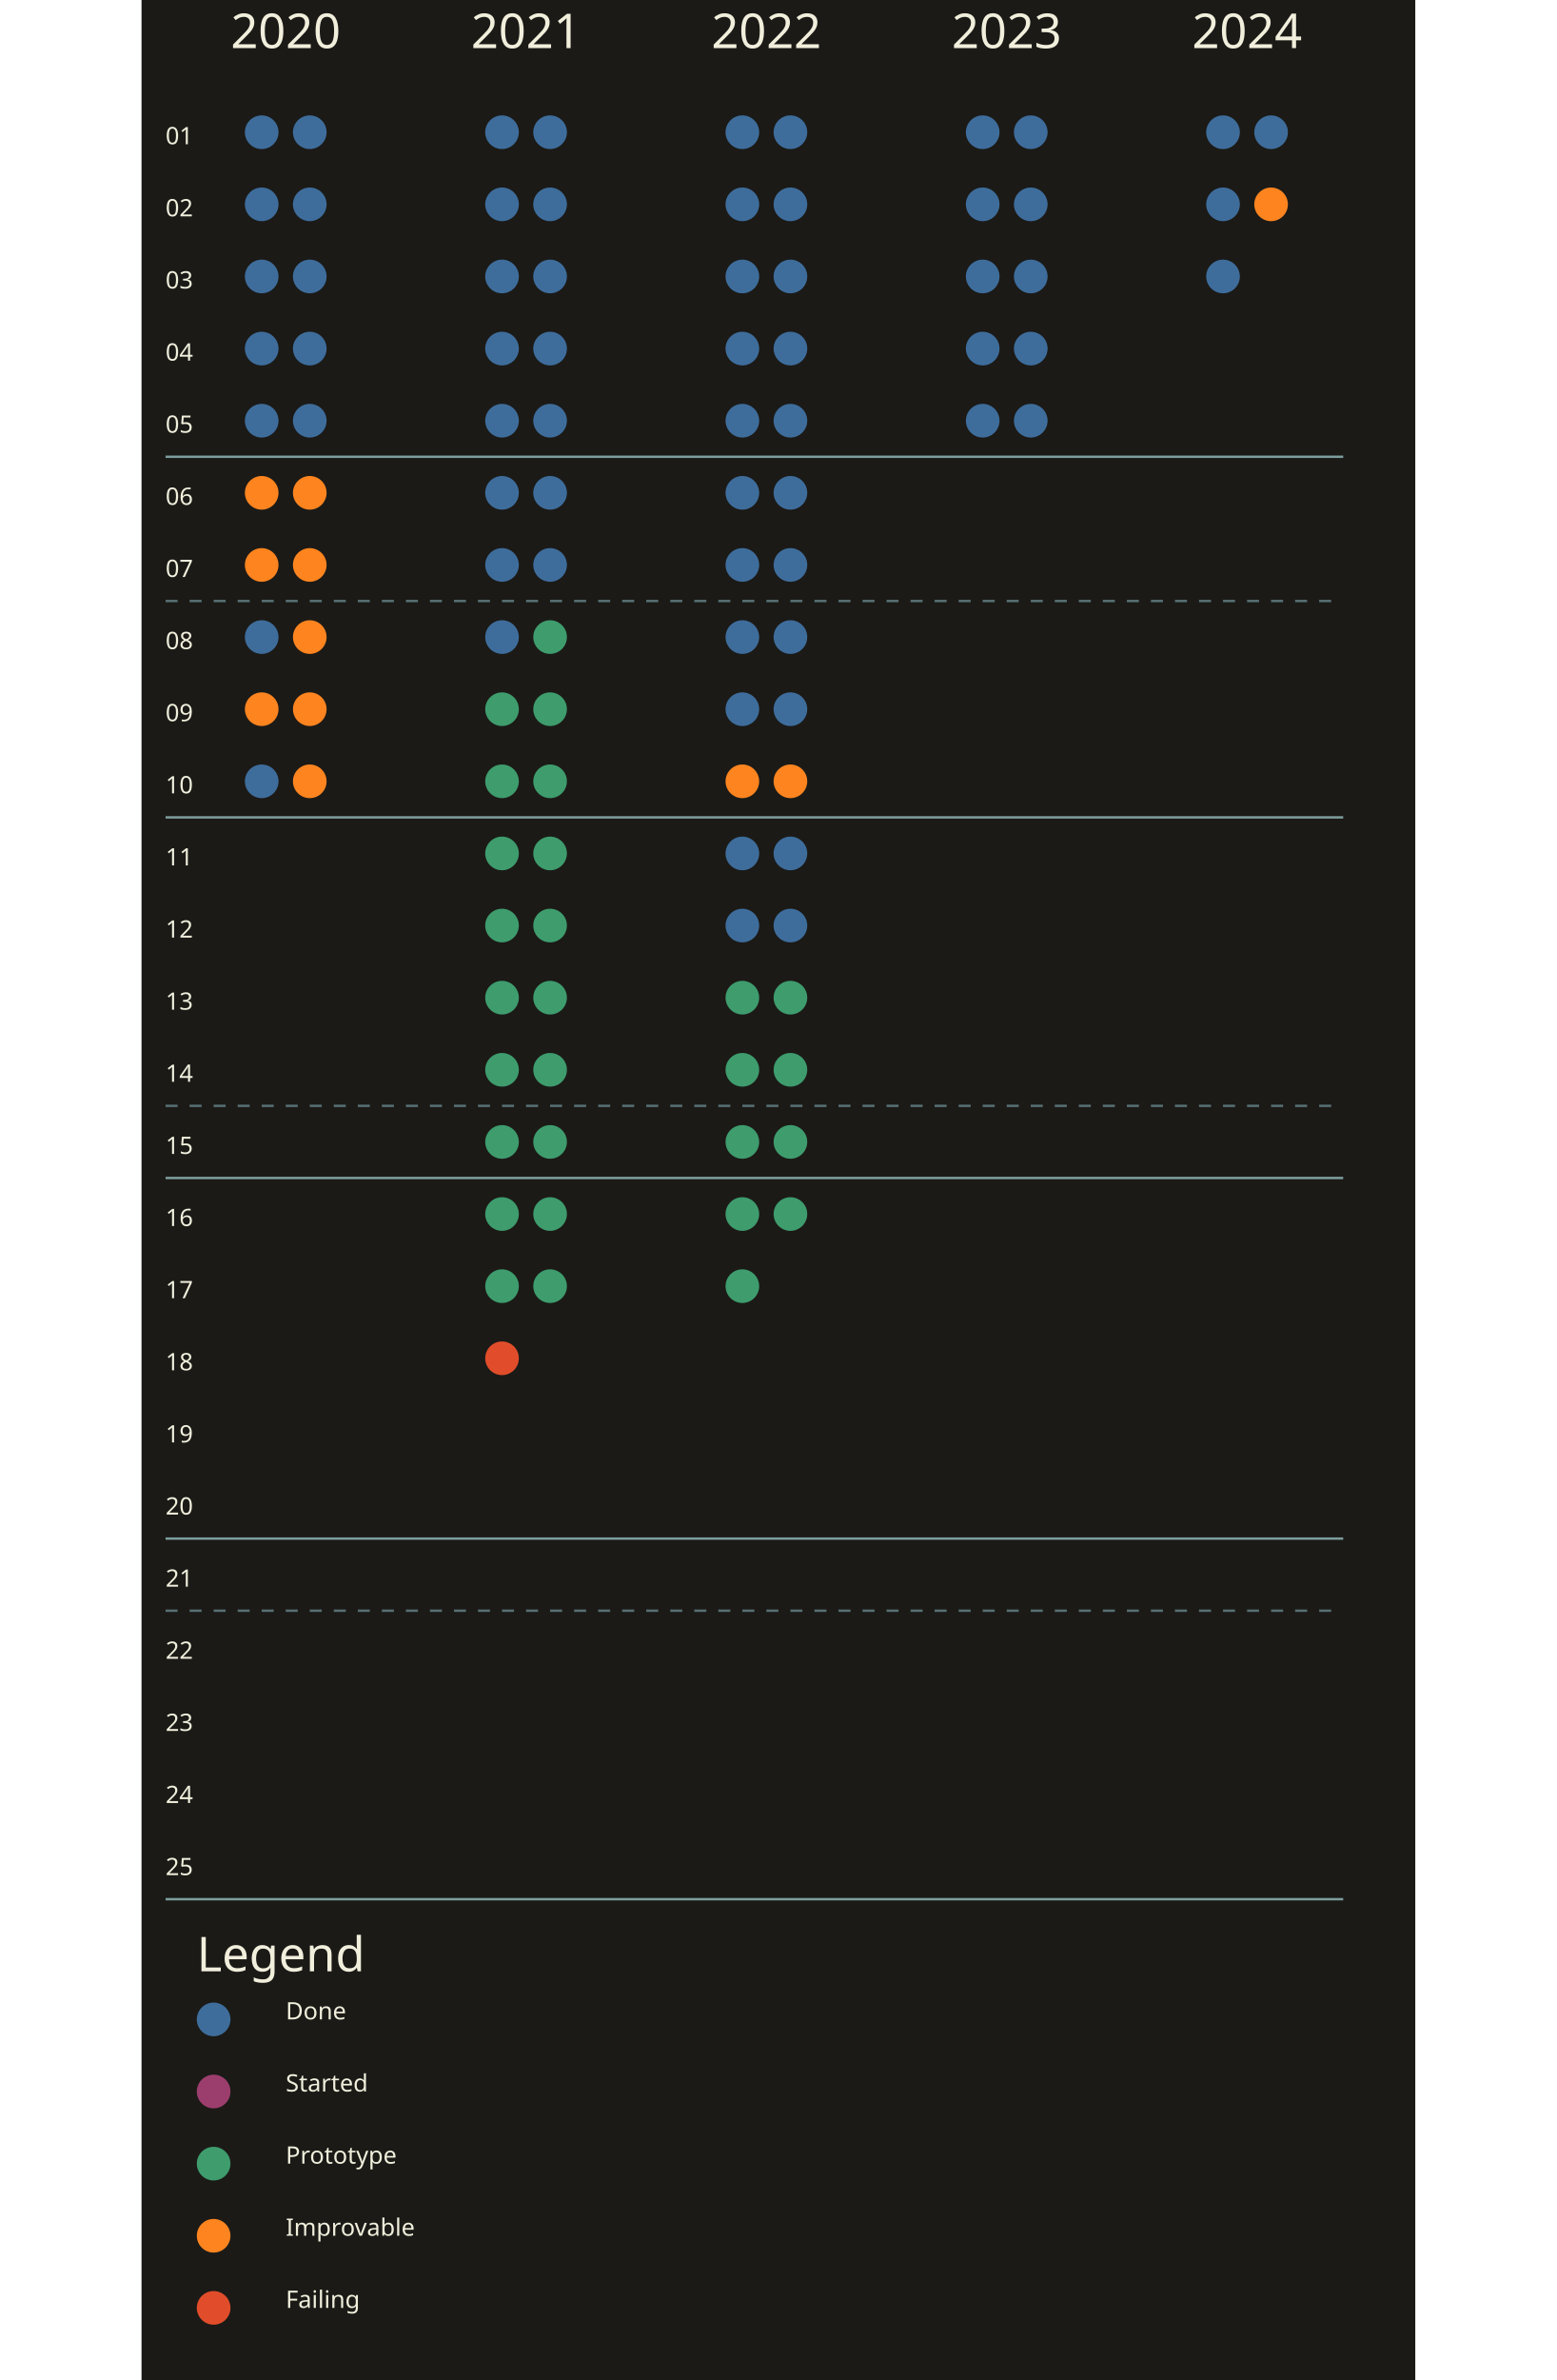
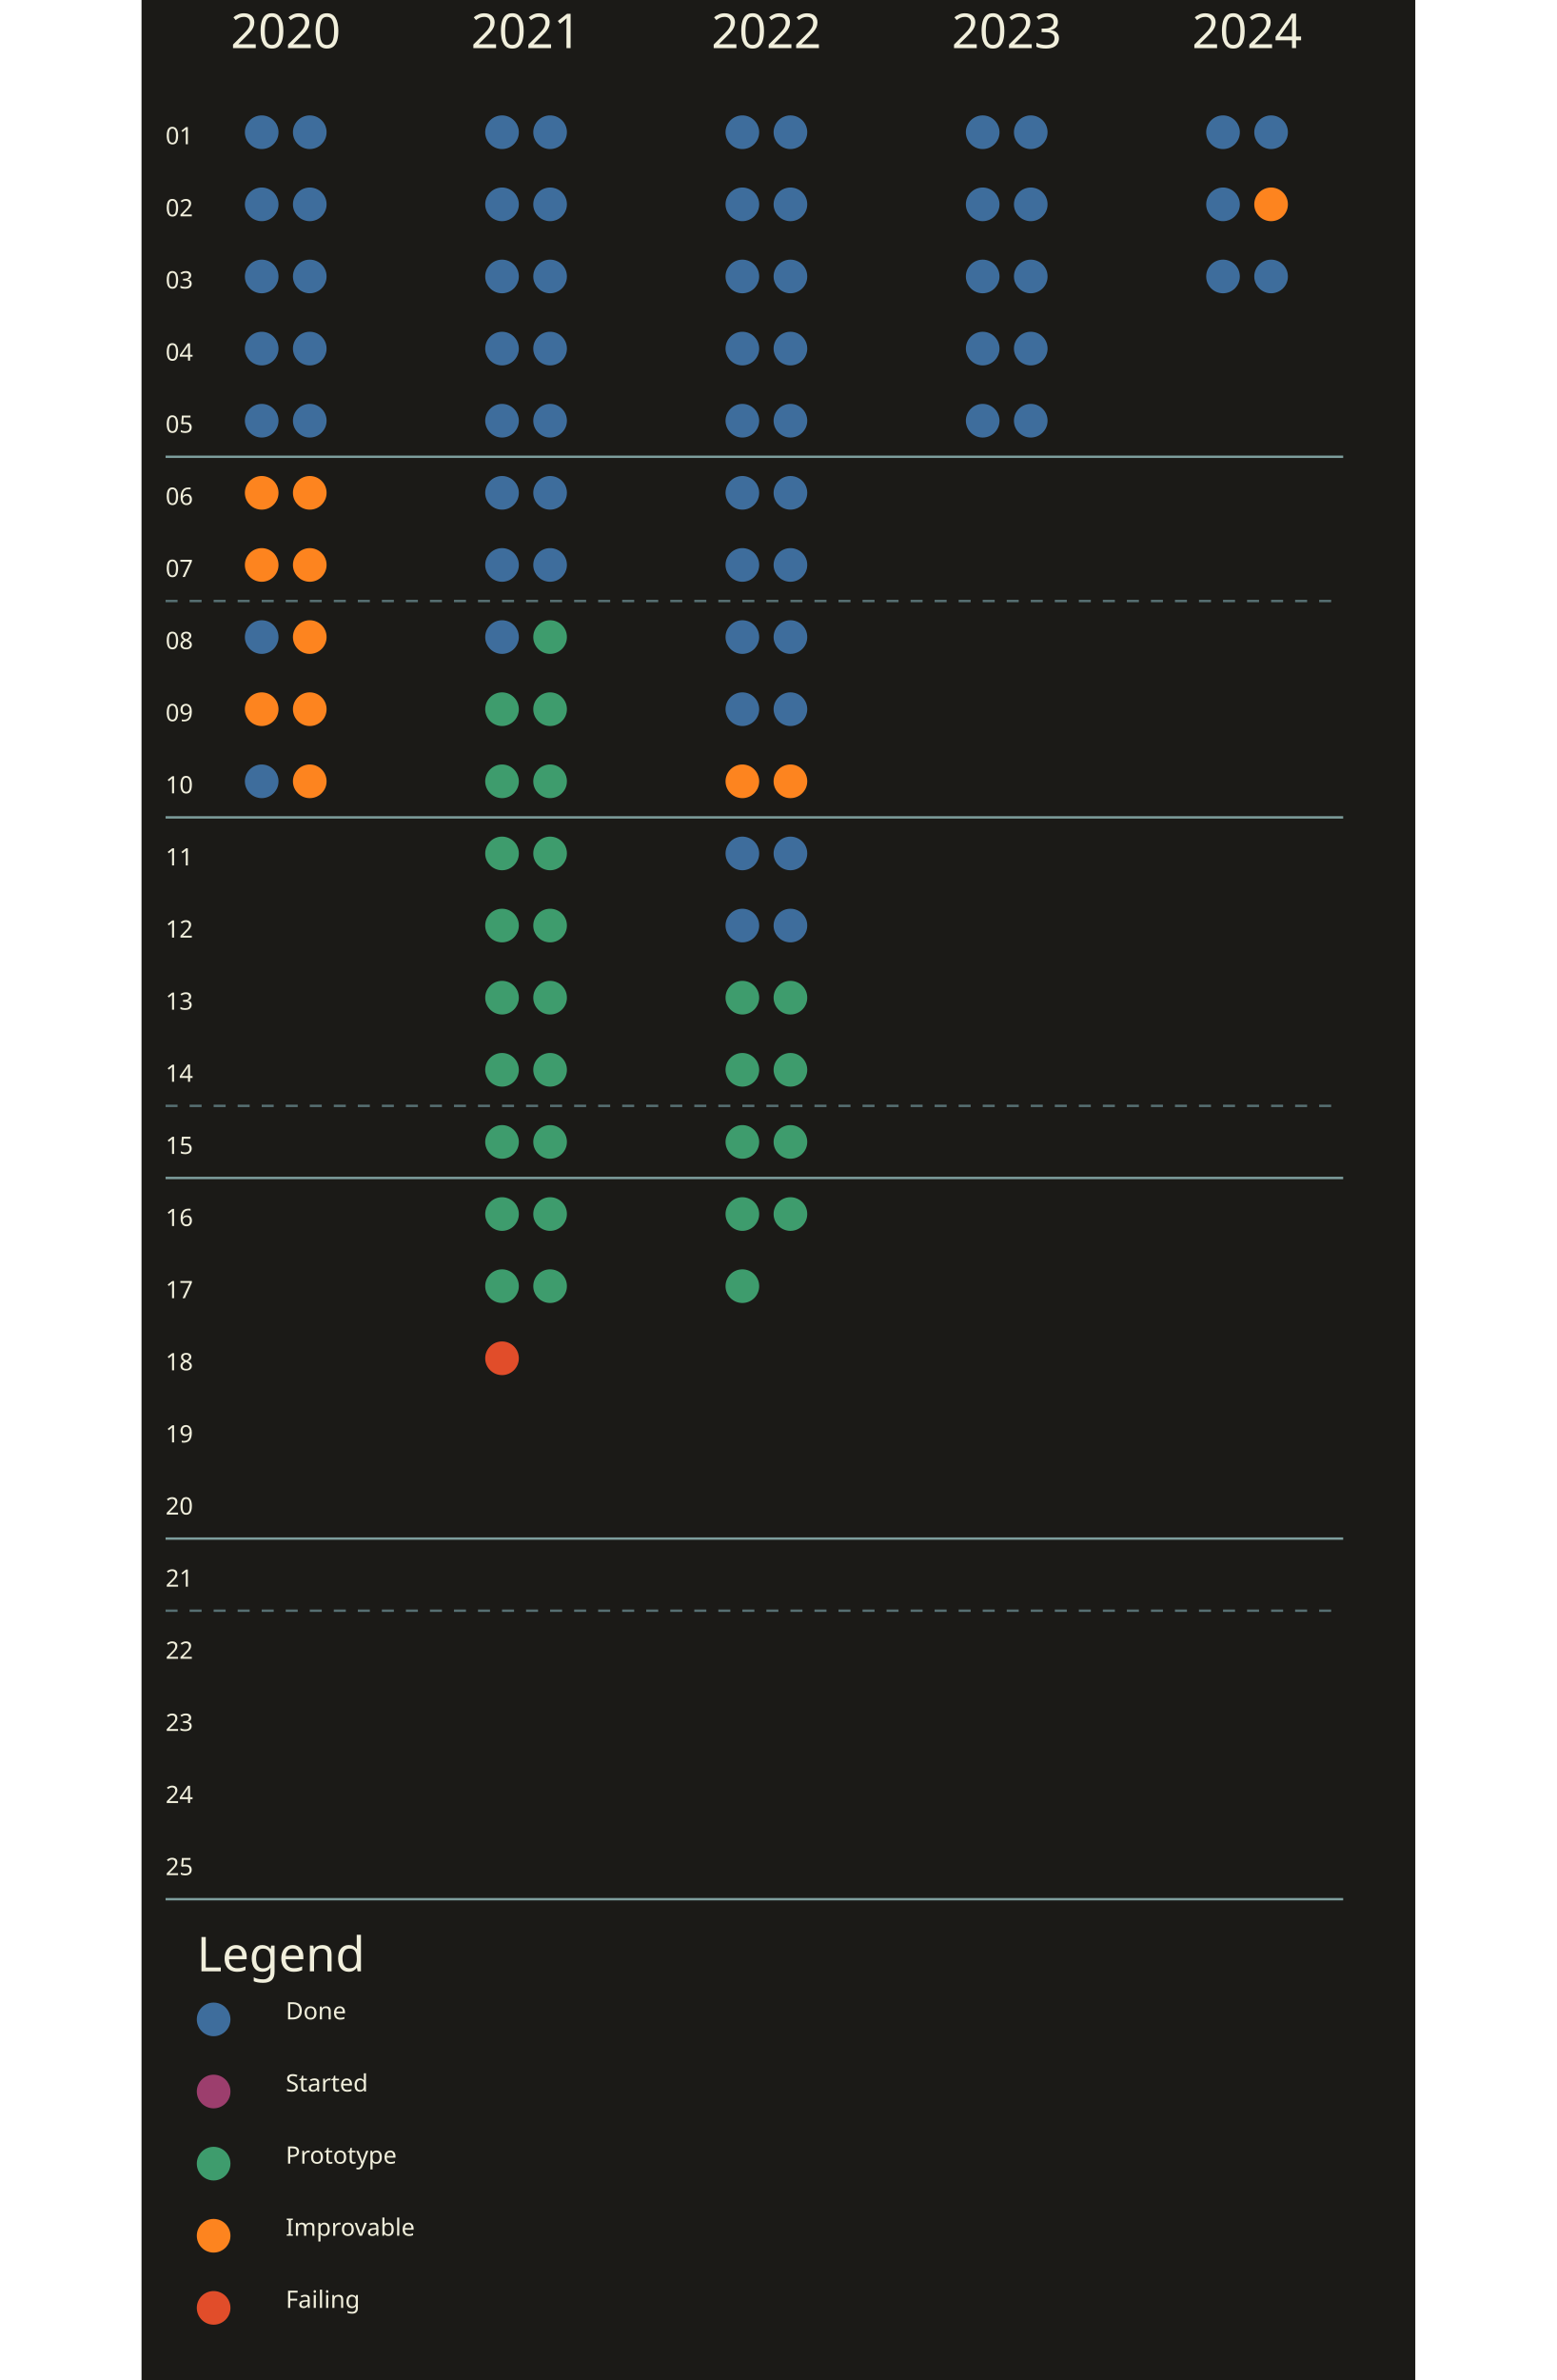
<svg xmlns="http://www.w3.org/2000/svg" height="810" style="font-family: 'Recursive', sans-serif;" viewBox="0 0 530 990" width="530">
  <defs>
    <style>
@font-face {
    font-family: 'Recursive';
    src: url('https://fonts.googleapis.com/css2?family=Recursive:wght,CASL@500,1&amp;display=swap');
  }
</style>
  </defs>
  <rect fill="#1b1a17" height="100%" width="100%" />
  <text fill="#F1EFDC" font-size="20" text-anchor="middle" x="60" y="20">
2020
</text>
  <circle cx="50" cy="55" fill="#3e6d9c" r="7" />
  <circle cx="70" cy="55" fill="#3e6d9c" r="7" />
  <circle cx="50" cy="85" fill="#3e6d9c" r="7" />
  <circle cx="70" cy="85" fill="#3e6d9c" r="7" />
  <circle cx="50" cy="115" fill="#3e6d9c" r="7" />
  <circle cx="70" cy="115" fill="#3e6d9c" r="7" />
  <circle cx="50" cy="145" fill="#3e6d9c" r="7" />
  <circle cx="70" cy="145" fill="#3e6d9c" r="7" />
  <circle cx="50" cy="175" fill="#3e6d9c" r="7" />
  <circle cx="70" cy="175" fill="#3e6d9c" r="7" />
  <circle cx="50" cy="205" fill="#fd841f" r="7" />
  <circle cx="70" cy="205" fill="#fd841f" r="7" />
  <circle cx="50" cy="235" fill="#fd841f" r="7" />
  <circle cx="70" cy="235" fill="#fd841f" r="7" />
  <circle cx="50" cy="265" fill="#3e6d9c" r="7" />
  <circle cx="70" cy="265" fill="#fd841f" r="7" />
  <circle cx="50" cy="295" fill="#fd841f" r="7" />
  <circle cx="70" cy="295" fill="#fd841f" r="7" />
  <circle cx="50" cy="325" fill="#3e6d9c" r="7" />
  <circle cx="70" cy="325" fill="#fd841f" r="7" />
  <text fill="#F1EFDC" font-size="20" text-anchor="middle" x="160" y="20">
2021
</text>
  <circle cx="150" cy="55" fill="#3e6d9c" r="7" />
  <circle cx="170" cy="55" fill="#3e6d9c" r="7" />
  <circle cx="150" cy="85" fill="#3e6d9c" r="7" />
  <circle cx="170" cy="85" fill="#3e6d9c" r="7" />
  <circle cx="150" cy="115" fill="#3e6d9c" r="7" />
  <circle cx="170" cy="115" fill="#3e6d9c" r="7" />
  <circle cx="150" cy="145" fill="#3e6d9c" r="7" />
  <circle cx="170" cy="145" fill="#3e6d9c" r="7" />
  <circle cx="150" cy="175" fill="#3e6d9c" r="7" />
  <circle cx="170" cy="175" fill="#3e6d9c" r="7" />
  <circle cx="150" cy="205" fill="#3e6d9c" r="7" />
  <circle cx="170" cy="205" fill="#3e6d9c" r="7" />
  <circle cx="150" cy="235" fill="#3e6d9c" r="7" />
  <circle cx="170" cy="235" fill="#3e6d9c" r="7" />
  <circle cx="150" cy="265" fill="#3e6d9c" r="7" />
  <circle cx="170" cy="265" fill="#3e9c6d" r="7" />
  <circle cx="150" cy="295" fill="#3e9c6d" r="7" />
  <circle cx="170" cy="295" fill="#3e9c6d" r="7" />
  <circle cx="150" cy="325" fill="#3e9c6d" r="7" />
  <circle cx="170" cy="325" fill="#3e9c6d" r="7" />
  <circle cx="150" cy="355" fill="#3e9c6d" r="7" />
  <circle cx="170" cy="355" fill="#3e9c6d" r="7" />
  <circle cx="150" cy="385" fill="#3e9c6d" r="7" />
  <circle cx="170" cy="385" fill="#3e9c6d" r="7" />
  <circle cx="150" cy="415" fill="#3e9c6d" r="7" />
  <circle cx="170" cy="415" fill="#3e9c6d" r="7" />
  <circle cx="150" cy="445" fill="#3e9c6d" r="7" />
  <circle cx="170" cy="445" fill="#3e9c6d" r="7" />
  <circle cx="150" cy="475" fill="#3e9c6d" r="7" />
  <circle cx="170" cy="475" fill="#3e9c6d" r="7" />
  <circle cx="150" cy="505" fill="#3e9c6d" r="7" />
  <circle cx="170" cy="505" fill="#3e9c6d" r="7" />
  <circle cx="150" cy="535" fill="#3e9c6d" r="7" />
  <circle cx="170" cy="535" fill="#3e9c6d" r="7" />
  <circle cx="150" cy="565" fill="#e14d2a" r="7" />
  <text fill="#F1EFDC" font-size="20" text-anchor="middle" x="260" y="20">
2022
</text>
  <circle cx="250" cy="55" fill="#3e6d9c" r="7" />
  <circle cx="270" cy="55" fill="#3e6d9c" r="7" />
  <circle cx="250" cy="85" fill="#3e6d9c" r="7" />
  <circle cx="270" cy="85" fill="#3e6d9c" r="7" />
  <circle cx="250" cy="115" fill="#3e6d9c" r="7" />
  <circle cx="270" cy="115" fill="#3e6d9c" r="7" />
  <circle cx="250" cy="145" fill="#3e6d9c" r="7" />
  <circle cx="270" cy="145" fill="#3e6d9c" r="7" />
  <circle cx="250" cy="175" fill="#3e6d9c" r="7" />
  <circle cx="270" cy="175" fill="#3e6d9c" r="7" />
  <circle cx="250" cy="205" fill="#3e6d9c" r="7" />
  <circle cx="270" cy="205" fill="#3e6d9c" r="7" />
  <circle cx="250" cy="235" fill="#3e6d9c" r="7" />
  <circle cx="270" cy="235" fill="#3e6d9c" r="7" />
  <circle cx="250" cy="265" fill="#3e6d9c" r="7" />
  <circle cx="270" cy="265" fill="#3e6d9c" r="7" />
  <circle cx="250" cy="295" fill="#3e6d9c" r="7" />
  <circle cx="270" cy="295" fill="#3e6d9c" r="7" />
  <circle cx="250" cy="325" fill="#fd841f" r="7" />
  <circle cx="270" cy="325" fill="#fd841f" r="7" />
  <circle cx="250" cy="355" fill="#3e6d9c" r="7" />
  <circle cx="270" cy="355" fill="#3e6d9c" r="7" />
  <circle cx="250" cy="385" fill="#3e6d9c" r="7" />
  <circle cx="270" cy="385" fill="#3e6d9c" r="7" />
  <circle cx="250" cy="415" fill="#3e9c6d" r="7" />
  <circle cx="270" cy="415" fill="#3e9c6d" r="7" />
  <circle cx="250" cy="445" fill="#3e9c6d" r="7" />
  <circle cx="270" cy="445" fill="#3e9c6d" r="7" />
  <circle cx="250" cy="475" fill="#3e9c6d" r="7" />
  <circle cx="270" cy="475" fill="#3e9c6d" r="7" />
  <circle cx="250" cy="505" fill="#3e9c6d" r="7" />
  <circle cx="270" cy="505" fill="#3e9c6d" r="7" />
  <circle cx="250" cy="535" fill="#3e9c6d" r="7" />
  <text fill="#F1EFDC" font-size="20" text-anchor="middle" x="360" y="20">
2023
</text>
  <circle cx="350" cy="55" fill="#3e6d9c" r="7" />
  <circle cx="370" cy="55" fill="#3e6d9c" r="7" />
  <circle cx="350" cy="85" fill="#3e6d9c" r="7" />
  <circle cx="370" cy="85" fill="#3e6d9c" r="7" />
  <circle cx="350" cy="115" fill="#3e6d9c" r="7" />
  <circle cx="370" cy="115" fill="#3e6d9c" r="7" />
  <circle cx="350" cy="145" fill="#3e6d9c" r="7" />
  <circle cx="370" cy="145" fill="#3e6d9c" r="7" />
  <circle cx="350" cy="175" fill="#3e6d9c" r="7" />
  <circle cx="370" cy="175" fill="#3e6d9c" r="7" />
  <text fill="#F1EFDC" font-size="20" text-anchor="middle" x="460" y="20">
2024
</text>
  <circle cx="450" cy="55" fill="#3e6d9c" r="7" />
  <circle cx="470" cy="55" fill="#3e6d9c" r="7" />
  <circle cx="450" cy="85" fill="#3e6d9c" r="7" />
  <circle cx="470" cy="85" fill="#fd841f" r="7" />
  <circle cx="450" cy="115" fill="#3e6d9c" r="7" />
+   <circle cx="470" cy="115" fill="#3e6d9c" r="7" />
  <text fill="#F1EFDC" font-size="10" x="10" y="60">
01
</text>
  <text fill="#F1EFDC" font-size="10" x="10" y="90">
02
</text>
  <text fill="#F1EFDC" font-size="10" x="10" y="120">
03
</text>
  <text fill="#F1EFDC" font-size="10" x="10" y="150">
04
</text>
  <text fill="#F1EFDC" font-size="10" x="10" y="180">
05
</text>
  <line stroke="#7D9D9C" x1="10" x2="500" y1="190" y2="190" />
  <text fill="#F1EFDC" font-size="10" x="10" y="210">
06
</text>
  <text fill="#F1EFDC" font-size="10" x="10" y="240">
07
</text>
  <line stroke="#576F72" stroke-dasharray="5,5" x1="10" x2="500" y1="250" y2="250" />
  <text fill="#F1EFDC" font-size="10" x="10" y="270">
08
</text>
  <text fill="#F1EFDC" font-size="10" x="10" y="300">
09
</text>
  <text fill="#F1EFDC" font-size="10" x="10" y="330">
10
</text>
  <line stroke="#7D9D9C" x1="10" x2="500" y1="340" y2="340" />
  <text fill="#F1EFDC" font-size="10" x="10" y="360">
11
</text>
  <text fill="#F1EFDC" font-size="10" x="10" y="390">
12
</text>
  <text fill="#F1EFDC" font-size="10" x="10" y="420">
13
</text>
  <text fill="#F1EFDC" font-size="10" x="10" y="450">
14
</text>
  <line stroke="#576F72" stroke-dasharray="5,5" x1="10" x2="500" y1="460" y2="460" />
  <text fill="#F1EFDC" font-size="10" x="10" y="480">
15
</text>
  <line stroke="#7D9D9C" x1="10" x2="500" y1="490" y2="490" />
  <text fill="#F1EFDC" font-size="10" x="10" y="510">
16
</text>
  <text fill="#F1EFDC" font-size="10" x="10" y="540">
17
</text>
  <text fill="#F1EFDC" font-size="10" x="10" y="570">
18
</text>
  <text fill="#F1EFDC" font-size="10" x="10" y="600">
19
</text>
  <text fill="#F1EFDC" font-size="10" x="10" y="630">
20
</text>
  <line stroke="#7D9D9C" x1="10" x2="500" y1="640" y2="640" />
  <text fill="#F1EFDC" font-size="10" x="10" y="660">
21
</text>
  <line stroke="#576F72" stroke-dasharray="5,5" x1="10" x2="500" y1="670" y2="670" />
  <text fill="#F1EFDC" font-size="10" x="10" y="690">
22
</text>
  <text fill="#F1EFDC" font-size="10" x="10" y="720">
23
</text>
  <text fill="#F1EFDC" font-size="10" x="10" y="750">
24
</text>
  <text fill="#F1EFDC" font-size="10" x="10" y="780">
25
</text>
  <line stroke="#7D9D9C" x1="10" x2="500" y1="790" y2="790" />
  <text fill="#F1EFDC" font-size="20" text-anchor="left" x="23" y="820">
Legend
</text>
  <circle cx="30" cy="840" fill="#3e6d9c" r="7" />
  <text fill="#F1EFDC" font-size="10" x="60" y="840">

Done

</text>
  <circle cx="30" cy="870" fill="#9c3e6d" r="7" />
  <text fill="#F1EFDC" font-size="10" x="60" y="870">

Started

</text>
  <circle cx="30" cy="900" fill="#3e9c6d" r="7" />
  <text fill="#F1EFDC" font-size="10" x="60" y="900">

Prototype

</text>
  <circle cx="30" cy="930" fill="#fd841f" r="7" />
  <text fill="#F1EFDC" font-size="10" x="60" y="930">

Improvable

</text>
  <circle cx="30" cy="960" fill="#e14d2a" r="7" />
  <text fill="#F1EFDC" font-size="10" x="60" y="960">

Failing

</text>
</svg>
